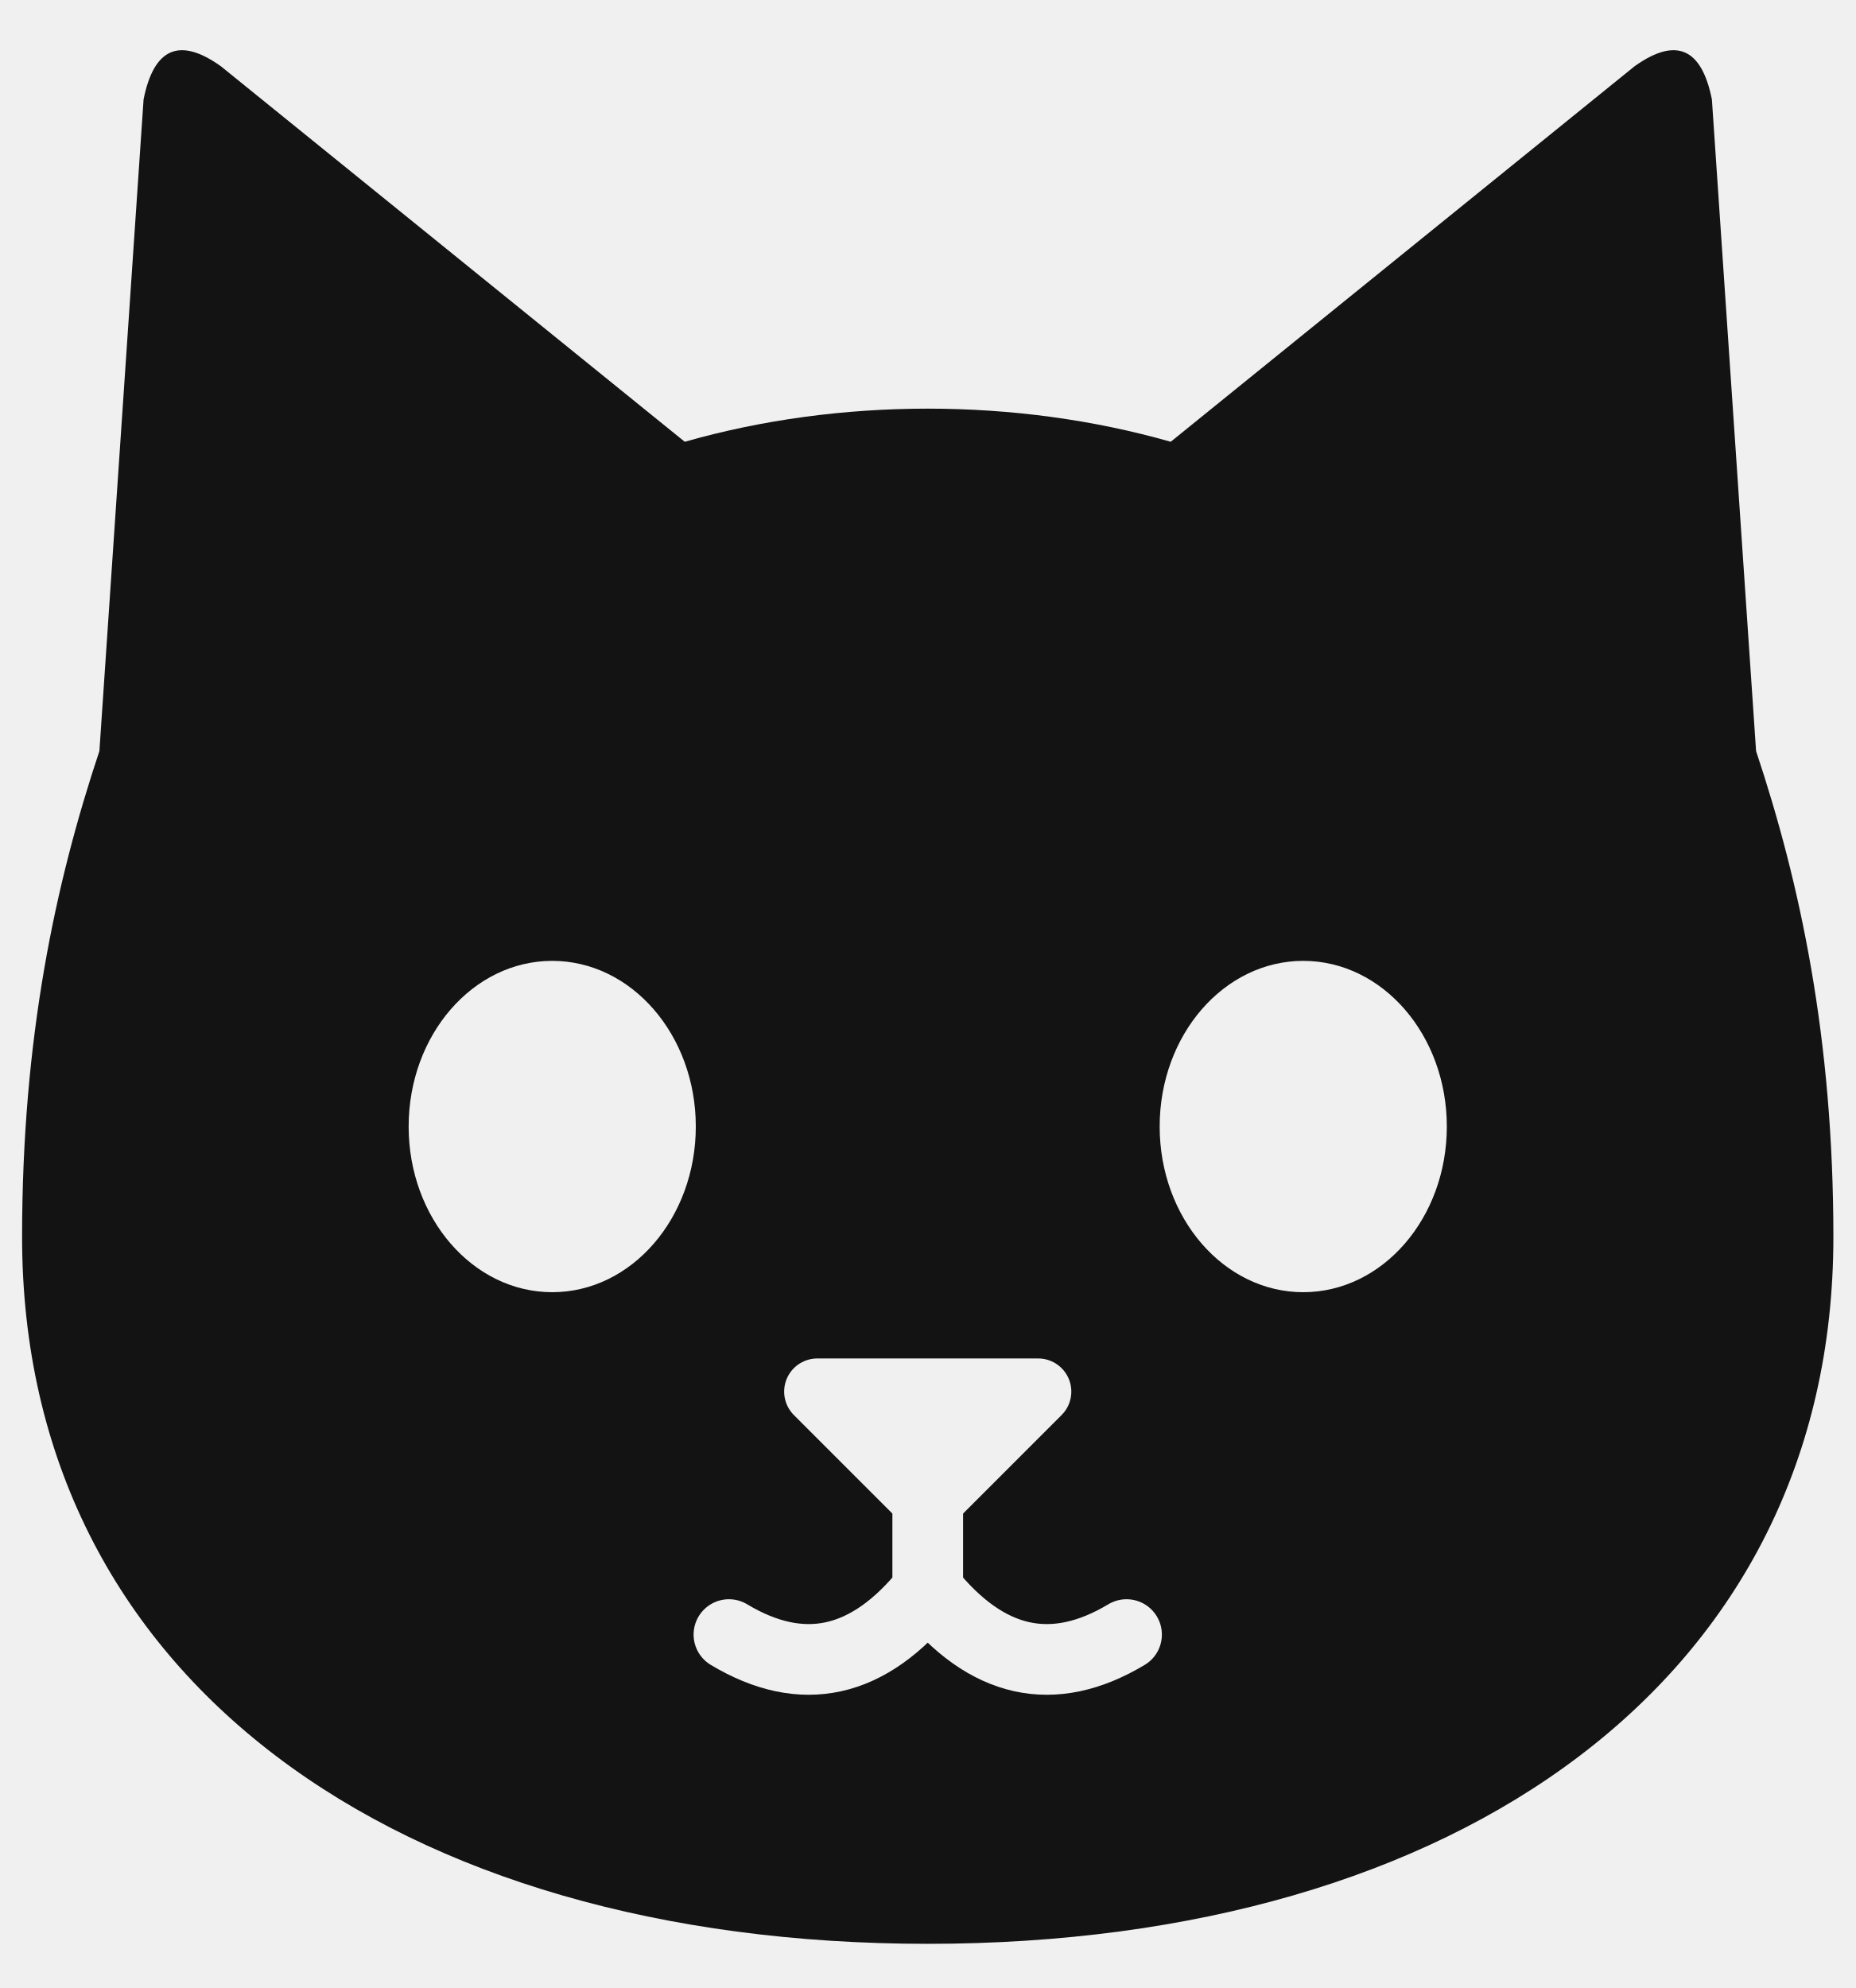
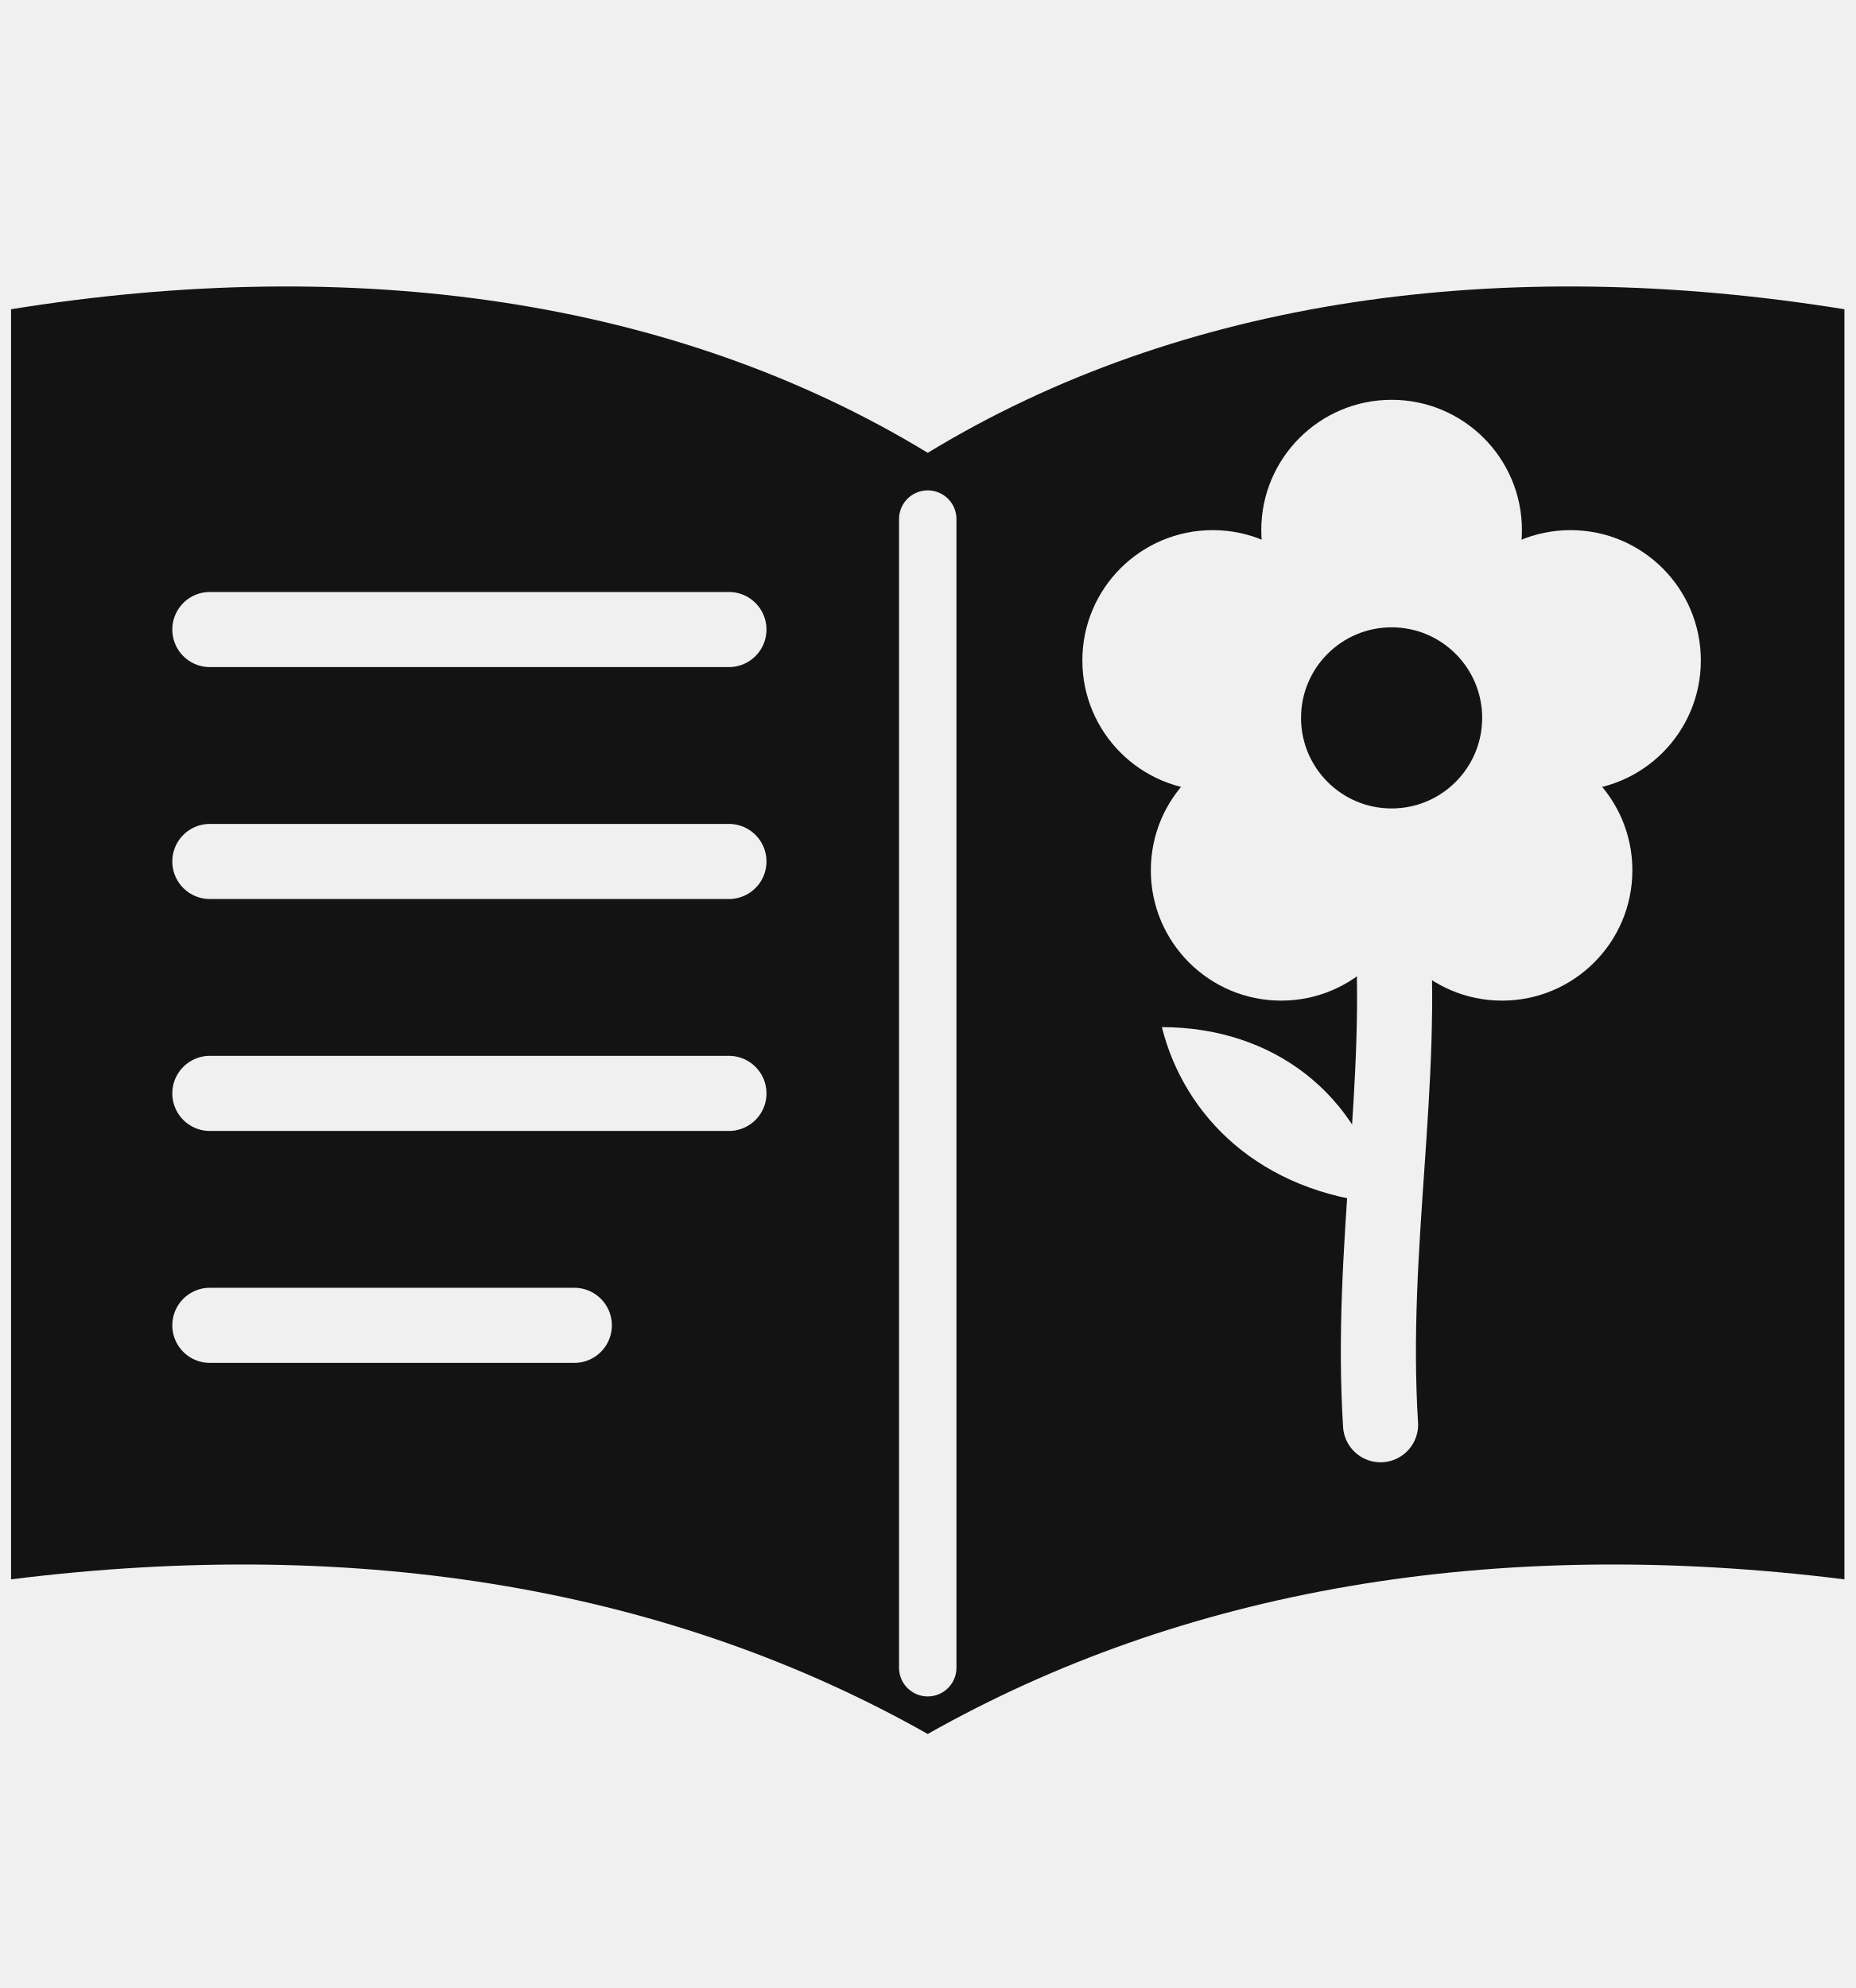
- <svg xmlns="http://www.w3.org/2000/svg" viewBox="8 4 84 90">
-   <mask id="face" maskUnits="userSpaceOnUse" x="0" y="0" width="100" height="100">
+ <svg xmlns="http://www.w3.org/2000/svg" viewBox="8 7.5 84 90">
+   <mask id="page" maskUnits="userSpaceOnUse" x="0" y="0" width="100" height="100">
    <rect width="100" height="100" fill="#fff" />
-     <g fill="#000" stroke="#000" stroke-linecap="round" stroke-linejoin="round">
-       <ellipse cx="33" cy="55" rx="6.5" ry="7.5" stroke="none" />
-       <ellipse cx="67" cy="55" rx="6.5" ry="7.5" stroke="none" />
-       <path d="M45 67H55L50 72Z" stroke-width="3" />
-       <path d="M50 72V76M50 76Q46 81 41 78M50 76Q54 81 59 78" fill="none" stroke-width="3.2" />
+     <g fill="none" stroke="#000" stroke-linecap="round" stroke-linejoin="round">
+       <path d="M50 31V83" stroke-width="2.6" />
+       <path d="M17.5 36H41M17.5 46.5H41M17.5 57H41M17.5 67.5H34" stroke-width="3.4" />
+       <path d="M70.5 72C70 64 71.6 56.5 71 49" stroke-width="3.4" />
    </g>
+     <g fill="#000">
+       <path d="M70.7 62C65 61.5 61.6 58 60.6 54C65.6 54 69.6 57 70.7 62Z" />
+       <circle cx="71" cy="31.5" r="5.9" />
+       <circle cx="79.1" cy="37.4" r="5.9" />
+       <circle cx="76" cy="46.9" r="5.9" />
+       <circle cx="66" cy="46.9" r="5.9" />
+       <circle cx="62.9" cy="37.4" r="5.9" />
+     </g>
+     <circle cx="71" cy="40" r="4.1" fill="#fff" />
  </mask>
-   <path mask="url(#face)" fill="#131313" d="M50 92C74 92 91 80 91 60C91 51 89.5 44 87.5 38L85.5 8.5Q84.8 5 82 7L61 24C54 22 46 22 39 24L18 7Q15.2 5 14.5 8.5L12.5 38C10.5 44 9 51 9 60C9 80 26 92 50 92Z" />
+   <path mask="url(#page)" fill="#131313" d="M50 28C38.5 21 24 19 8.5 21.5V79C24.5 77 38.5 79.5 50 86C61.5 79.5 75.5 77 91.5 79V21.5C76 19 61.5 21 50 28Z" />
</svg>
